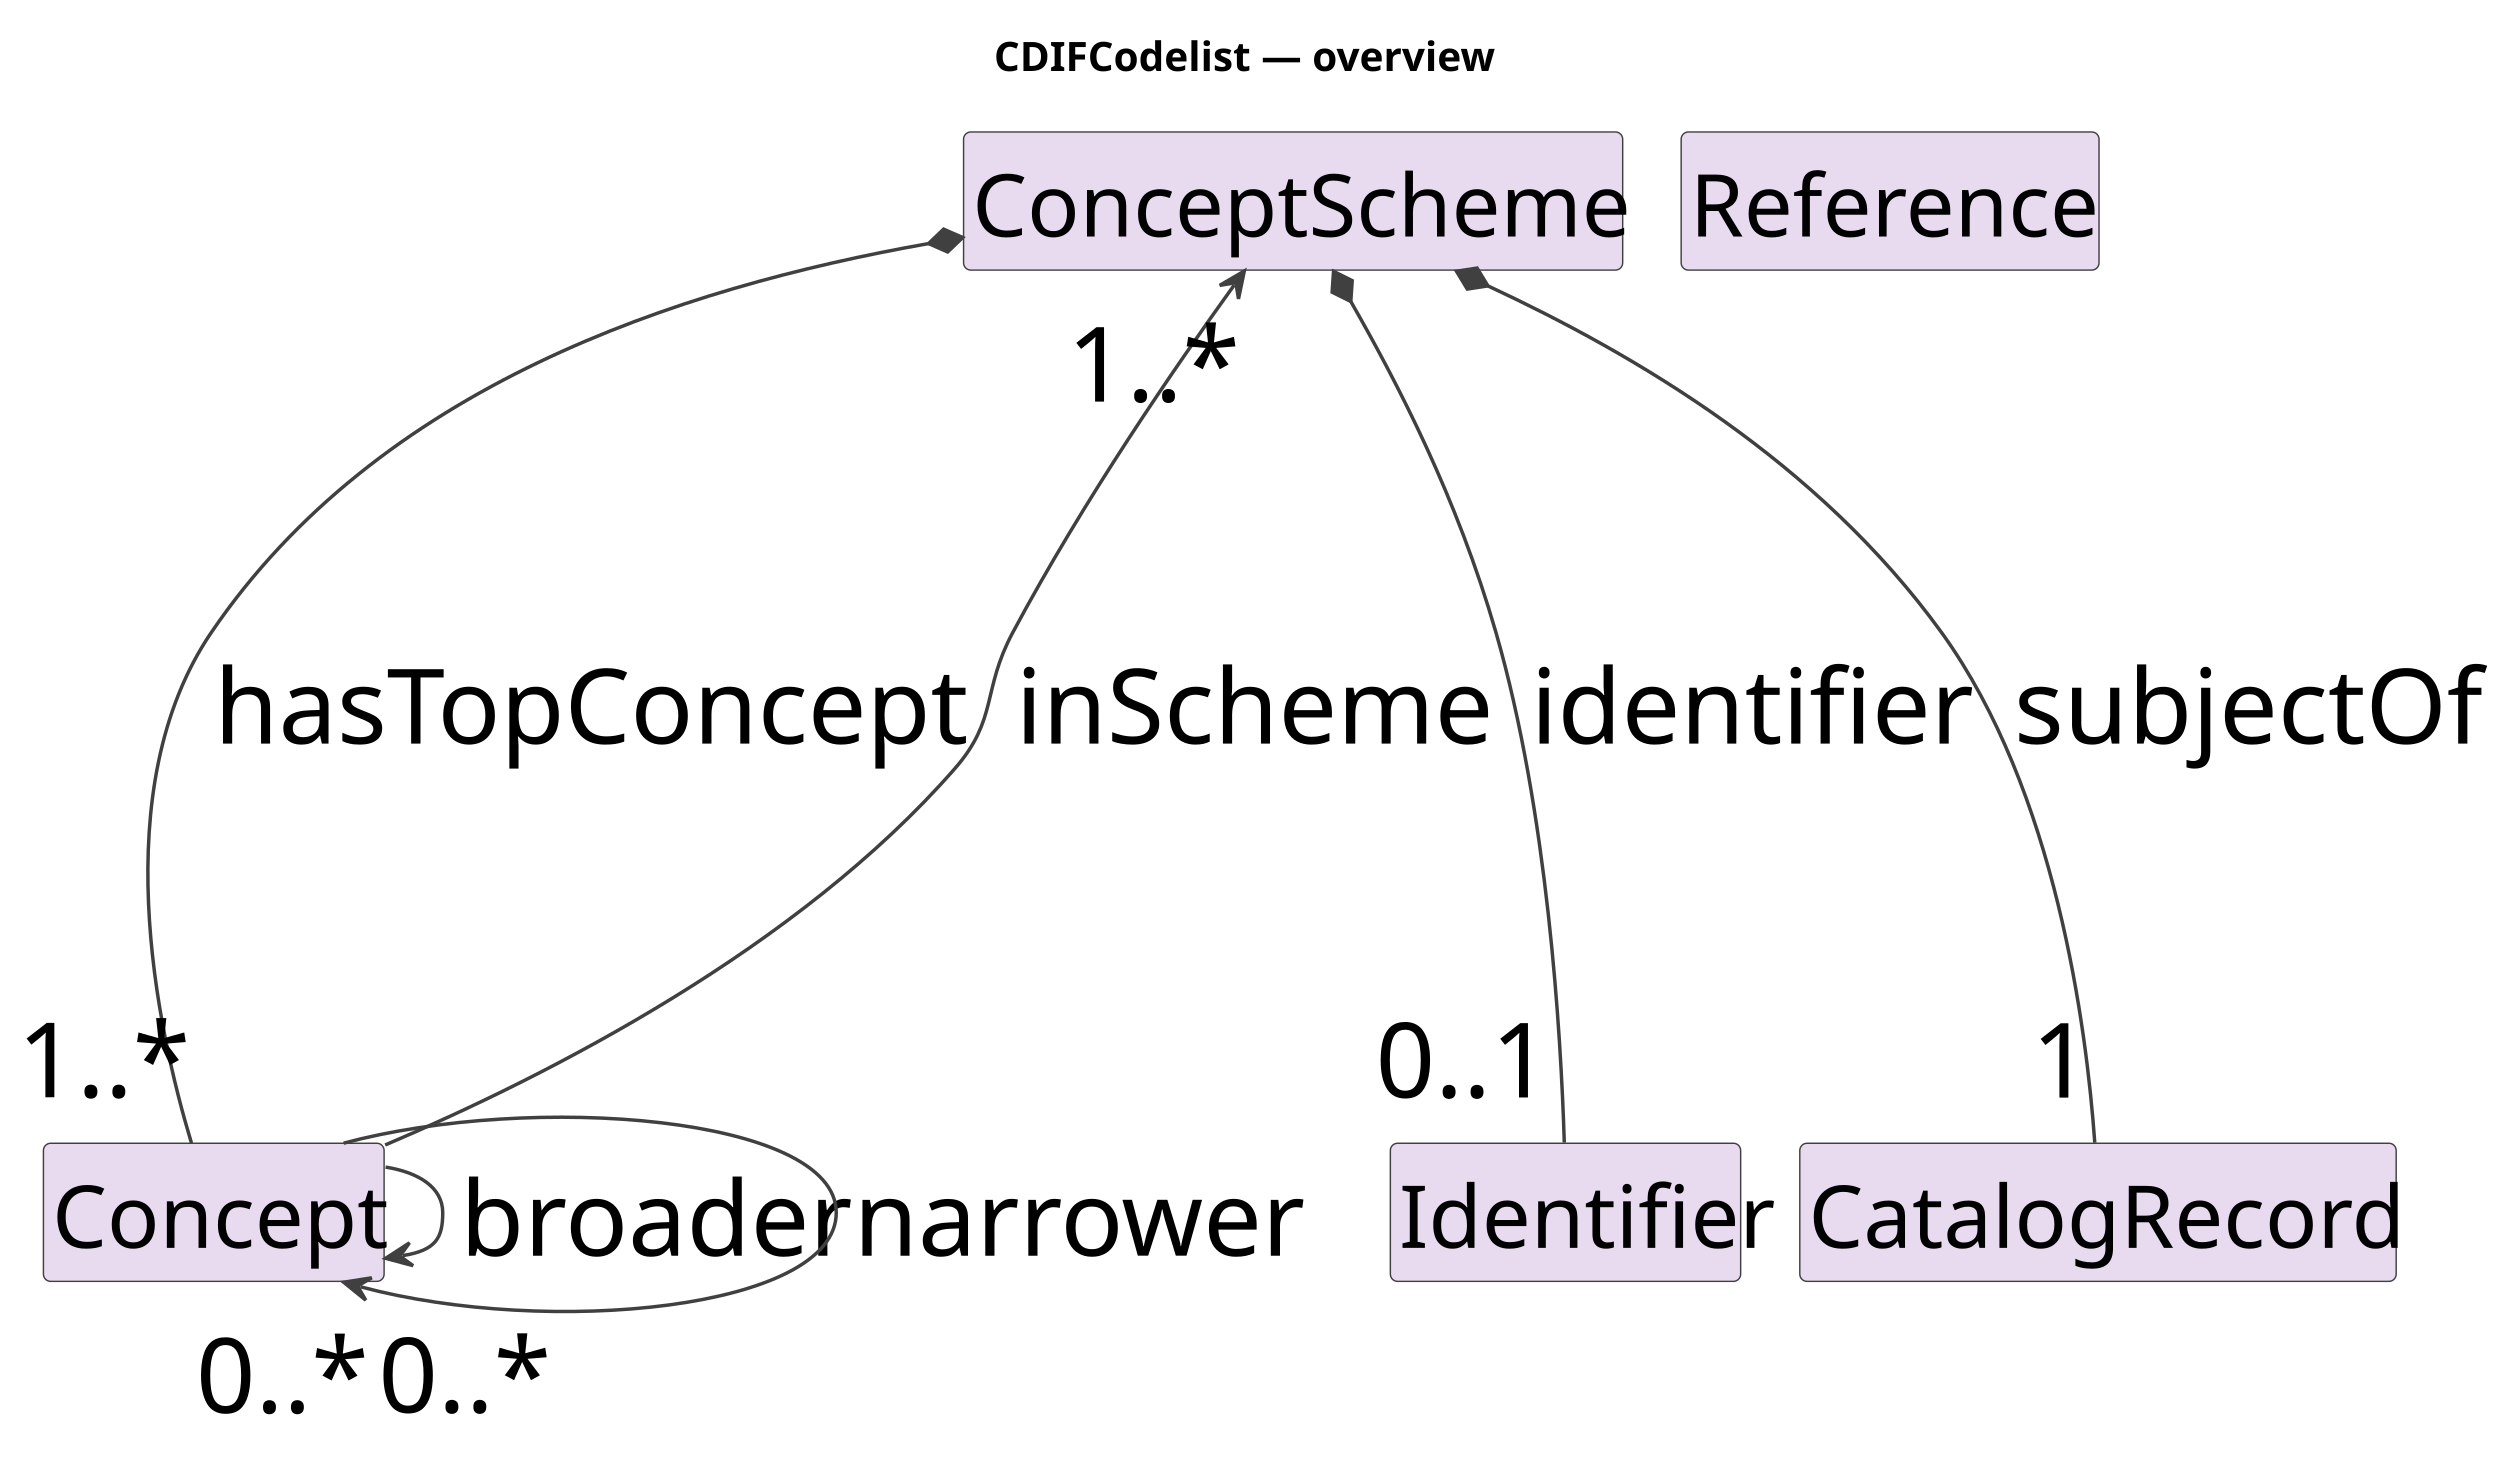
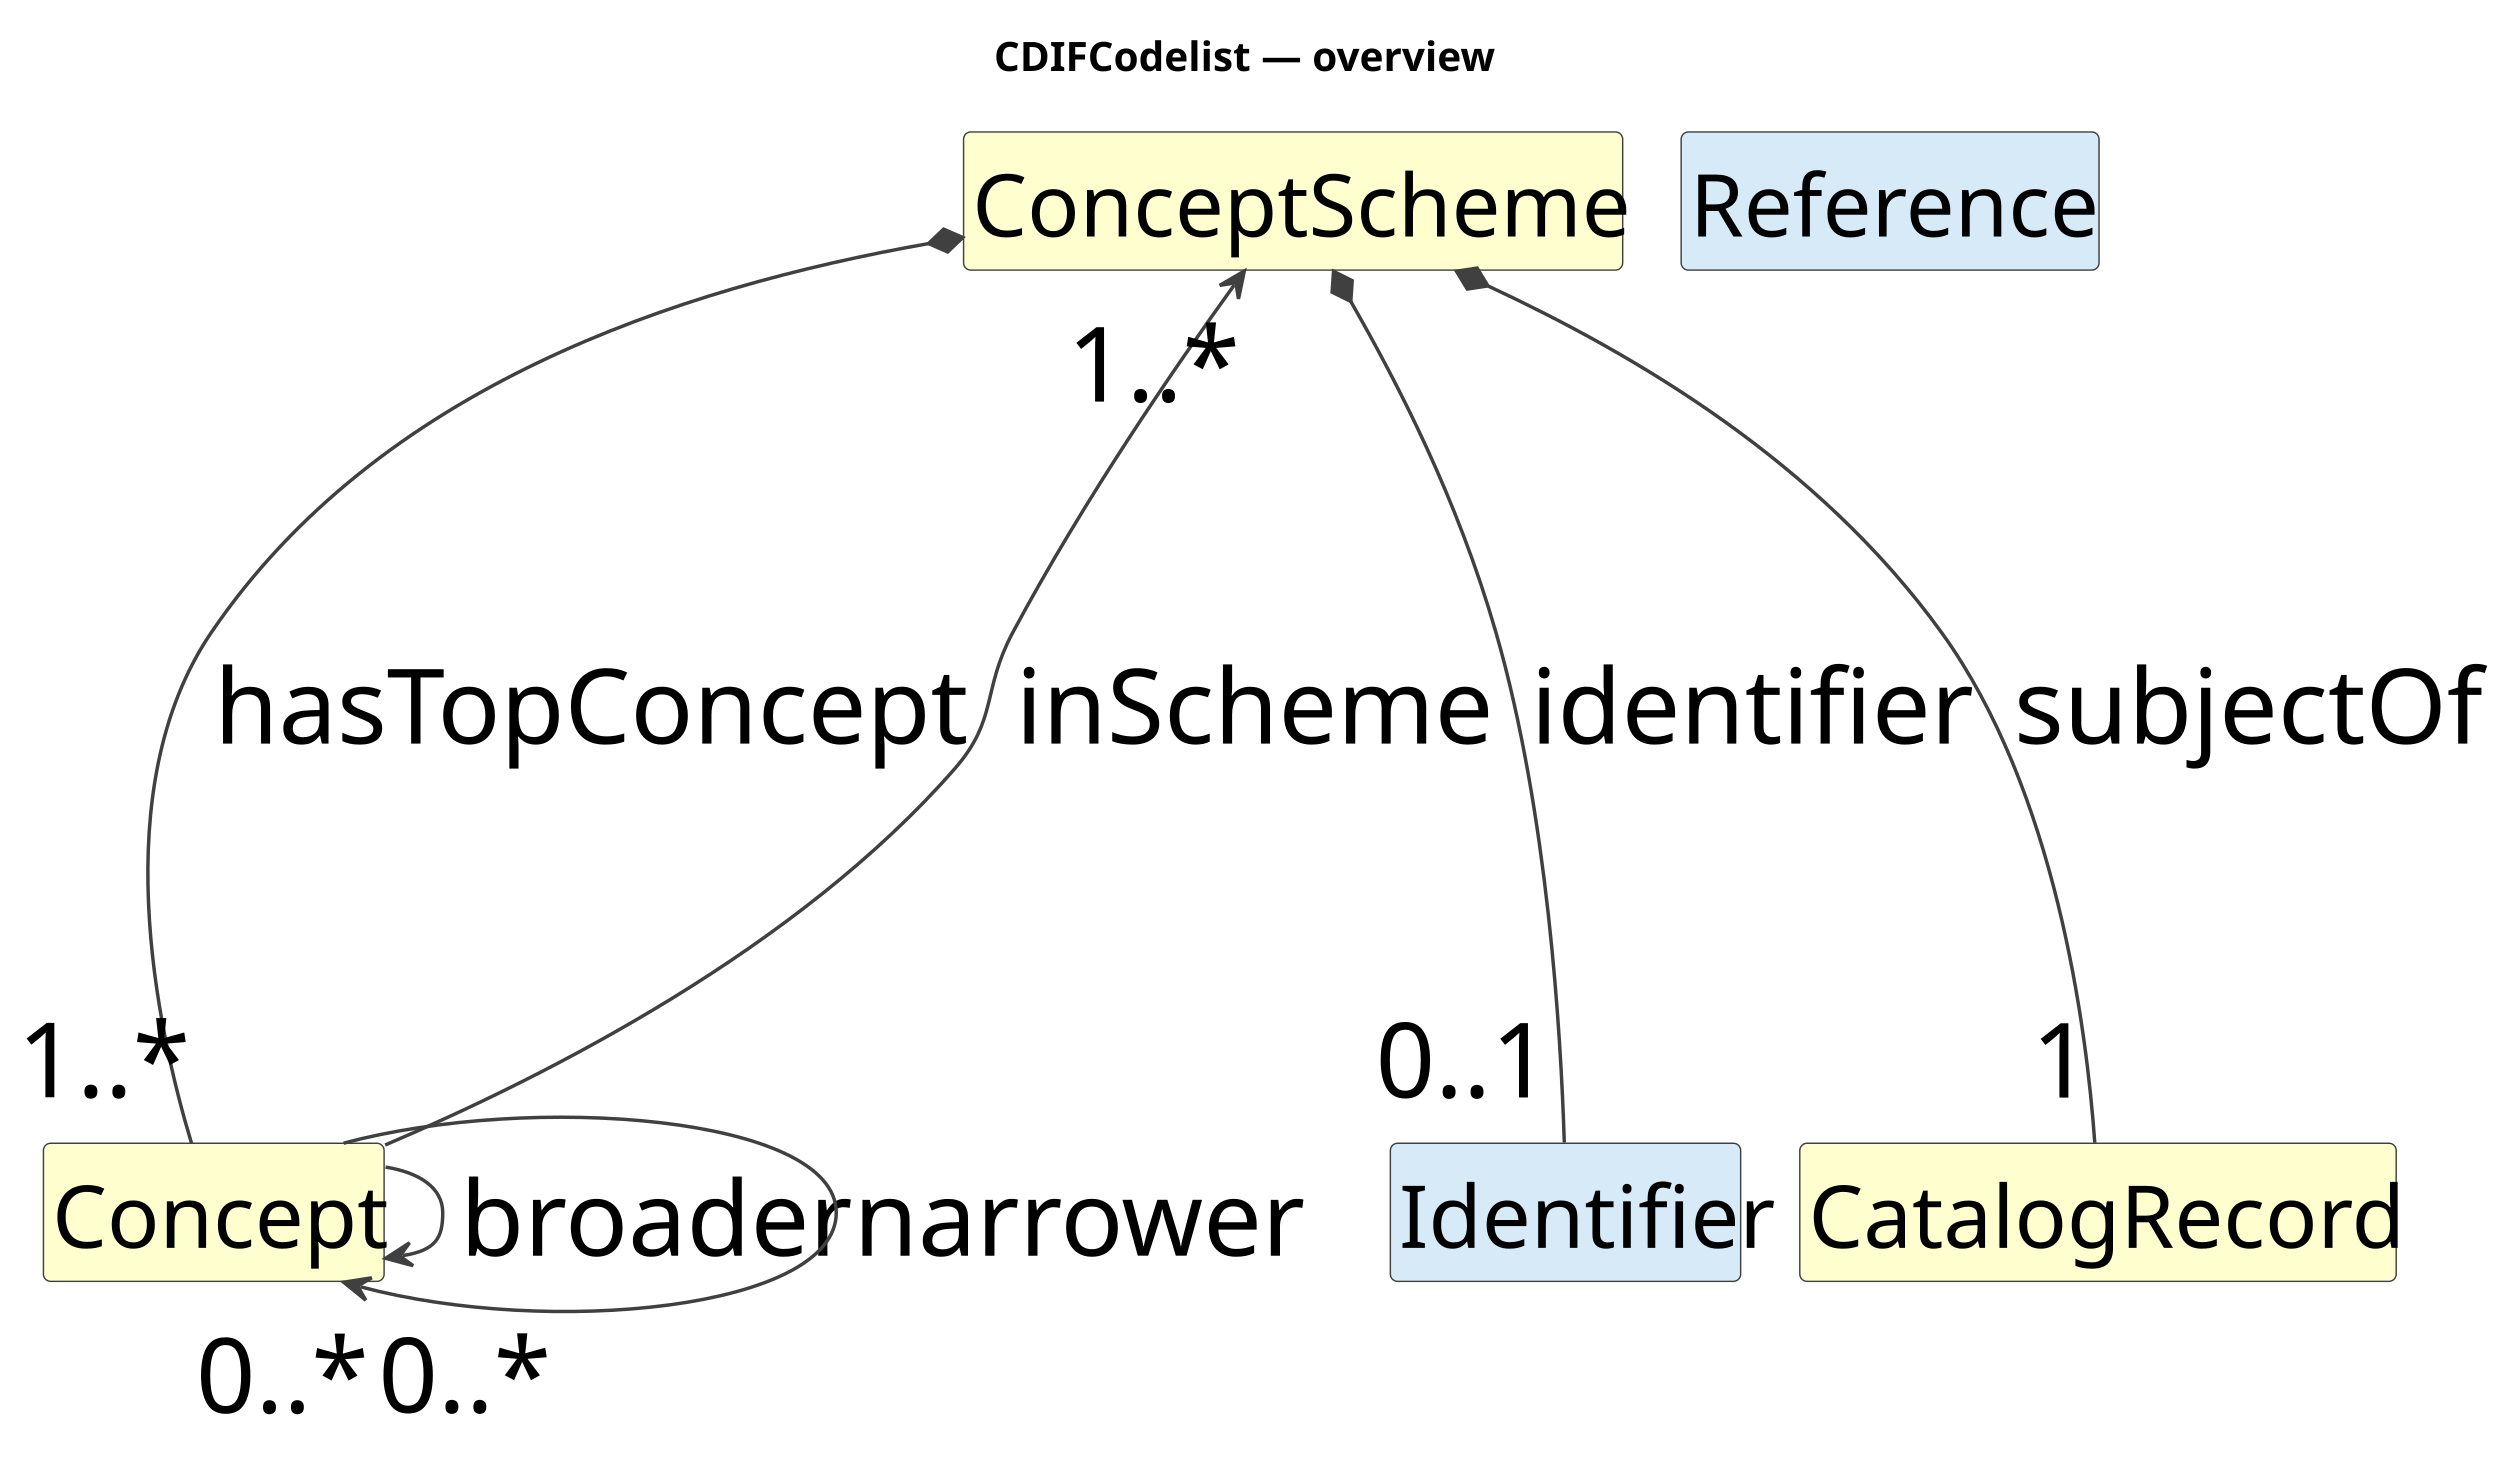
<svg xmlns="http://www.w3.org/2000/svg" contentStyleType="text/css" data-diagram-type="CLASS" height="504px" preserveAspectRatio="none" style="width:864px;height:504px;background:#FFFFFF;" version="1.1" viewBox="0 0 864 504" width="864px" zoomAndPan="magnify">
  <defs />
  <g>
    <g class="title" data-source-line="1">
      <text fill="#000000" font-family="sans-serif" font-size="14" font-weight="700" lengthAdjust="spacing" textLength="170.03" x="343.523" y="24.533">CDIFCodelist — overview</text>
    </g>
    <g class="entity" data-qualified-name="ConceptScheme" data-source-line="16" id="ent0002">
-       <rect fill="#E8DAEF" height="47.734" rx="2.5" ry="2.5" style="stroke:#404040;stroke-width:0.5;" width="227.792" x="333.008" y="45.609" />
+       <rect fill="#FEFECE" height="47.734" rx="2.5" ry="2.5" style="stroke:#404040;stroke-width:0.5;" width="227.792" x="333.008" y="45.609" />
      <text fill="#000000" font-family="sans-serif" font-size="30" lengthAdjust="spacing" textLength="221.792" x="336.008" y="81.752">ConceptScheme</text>
    </g>
    <g class="entity" data-qualified-name="Concept" data-source-line="17" id="ent0003">
-       <rect fill="#E8DAEF" height="47.734" rx="2.5" ry="2.5" style="stroke:#404040;stroke-width:0.5;" width="117.738" x="15.008" y="395.109" />
+       <rect fill="#FEFECE" height="47.734" rx="2.5" ry="2.5" style="stroke:#404040;stroke-width:0.5;" width="117.738" x="15.008" y="395.109" />
      <text fill="#000000" font-family="sans-serif" font-size="30" lengthAdjust="spacing" textLength="111.738" x="18.008" y="431.252">Concept</text>
    </g>
    <g class="entity" data-qualified-name="Identifier" data-source-line="18" id="ent0004">
-       <rect fill="#E8DAEF" height="47.734" rx="2.5" ry="2.5" style="stroke:#404040;stroke-width:0.5;" width="121.064" x="480.508" y="395.109" />
+       <rect fill="#D6EAF8" height="47.734" rx="2.5" ry="2.5" style="stroke:#404040;stroke-width:0.5;" width="121.064" x="480.508" y="395.109" />
      <text fill="#000000" font-family="sans-serif" font-size="30" lengthAdjust="spacing" textLength="115.064" x="483.508" y="431.252">Identifier</text>
    </g>
    <g class="entity" data-qualified-name="CatalogRecord" data-source-line="19" id="ent0005">
-       <rect fill="#E8DAEF" height="47.734" rx="2.5" ry="2.5" style="stroke:#404040;stroke-width:0.5;" width="206.112" x="622.008" y="395.109" />
+       <rect fill="#FEFECE" height="47.734" rx="2.5" ry="2.5" style="stroke:#404040;stroke-width:0.5;" width="206.112" x="622.008" y="395.109" />
      <text fill="#000000" font-family="sans-serif" font-size="30" lengthAdjust="spacing" textLength="200.112" x="625.008" y="431.252">CatalogRecord</text>
    </g>
    <g class="entity" data-qualified-name="Reference" data-source-line="20" id="ent0006">
-       <rect fill="#E8DAEF" height="47.734" rx="2.5" ry="2.5" style="stroke:#404040;stroke-width:0.5;" width="144.413" x="581.008" y="45.609" />
+       <rect fill="#D6EAF8" height="47.734" rx="2.5" ry="2.5" style="stroke:#404040;stroke-width:0.5;" width="144.413" x="581.008" y="45.609" />
      <text fill="#000000" font-family="sans-serif" font-size="30" lengthAdjust="spacing" textLength="138.413" x="584.008" y="81.752">Reference</text>
    </g>
    <g class="link" data-entity-1="ent0002" data-entity-2="ent0005" data-link-type="composition" data-source-line="21" id="lnk7">
      <path codeLine="21" d="M514.224,98.809 C565.434,122.679 628.428,159.669 671.008,218.609 C710.508,273.289 721.118,355.259 723.958,394.939" fill="none" id="ConceptScheme-backto-CatalogRecord" style="stroke:#404040;stroke-width:1.2;" />
      <polygon fill="#404040" points="503.348,93.739,507.096,99.9,514.224,98.809,510.476,92.649,503.348,93.739" style="stroke:#404040;stroke-width:1.2;" />
      <text fill="#000000" font-family="sans-serif" font-size="36" lengthAdjust="spacing" textLength="152.068" x="696.008" y="256.981">subjectOf</text>
      <text fill="#000000" font-family="sans-serif" font-size="36" lengthAdjust="spacing" textLength="20.021" x="702.051" y="379.336">1</text>
    </g>
    <g class="link" data-entity-1="ent0002" data-entity-2="ent0004" data-link-type="composition" data-source-line="22" id="lnk8">
      <path codeLine="22" d="M466.836,104.19 C483.106,132.57 503.618,172.189 517.008,218.609 C534.888,280.619 539.458,357.199 540.618,394.899" fill="none" id="ConceptScheme-backto-Identifier" style="stroke:#404040;stroke-width:1.2;" />
      <polygon fill="#404040" points="460.868,93.779,460.382,100.974,466.836,104.19,467.322,96.995,460.868,93.779" style="stroke:#404040;stroke-width:1.2;" />
      <text fill="#000000" font-family="sans-serif" font-size="36" lengthAdjust="spacing" textLength="136.072" x="529.008" y="256.981">identifier</text>
      <text fill="#000000" font-family="sans-serif" font-size="36" lengthAdjust="spacing" textLength="60.047" x="475.393" y="379.289">0..1</text>
    </g>
    <g class="link" data-entity-1="ent0002" data-entity-2="ent0003" data-link-type="composition" data-source-line="23" id="lnk9">
      <path codeLine="23" d="M320.901,84.179 C233.641,99.609 130.708,133.719 73.008,218.609 C36.298,272.609 54.188,355.249 66.178,395.079" fill="none" id="ConceptScheme-backto-Concept" style="stroke:#404040;stroke-width:1.2;" />
      <polygon fill="#404040" points="332.718,82.089,326.113,79.195,320.901,84.179,327.506,87.073,332.718,82.089" style="stroke:#404040;stroke-width:1.2;" />
      <text fill="#000000" font-family="sans-serif" font-size="36" lengthAdjust="spacing" textLength="254.162" x="74.008" y="256.981">hasTopConcept</text>
      <text fill="#000000" font-family="sans-serif" font-size="36" lengthAdjust="spacing" textLength="54.035" x="6" y="379.211">1..*</text>
    </g>
    <g class="link" data-entity-1="ent0003" data-entity-2="ent0002" data-link-type="dependency" data-source-line="24" id="lnk10">
      <path codeLine="24" d="M133.108,395.709 C190.248,371.389 275.898,327.569 330.008,265.609 C344.938,248.519 339.298,238.629 350.008,218.609 C374.718,172.429 406.03,126.977 426.53,98.527" fill="none" id="Concept-to-ConceptScheme" style="stroke:#404040;stroke-width:1.2;" />
      <polygon fill="#404040" points="430.038,93.659,421.531,98.623,427.115,97.716,428.022,103.3,430.038,93.659" style="stroke:#404040;stroke-width:1.2;" />
      <text fill="#000000" font-family="sans-serif" font-size="36" lengthAdjust="spacing" textLength="160.084" x="351.008" y="256.981">inScheme</text>
      <text fill="#000000" font-family="sans-serif" font-size="36" lengthAdjust="spacing" textLength="54.035" x="368.775" y="138.786">1..*</text>
    </g>
    <g class="link" data-entity-1="ent0003" data-entity-2="ent0003" data-link-type="dependency" data-source-line="25" id="lnk11">
      <path codeLine="25" d="M133.258,403.349 C144.808,405.179 153.008,410.429 153.008,419.109 C153.008,427.789 150.734,432.11 139.184,433.94" fill="none" id="Concept-to-Concept" style="stroke:#404040;stroke-width:1.2;" />
      <polygon fill="#404040" points="133.258,434.879,142.773,437.422,138.196,434.097,141.521,429.52,133.258,434.879" style="stroke:#404040;stroke-width:1.2;" />
      <text fill="#000000" font-family="sans-serif" font-size="36" lengthAdjust="spacing" textLength="124.084" x="159.008" y="433.981">broader</text>
      <text fill="#000000" font-family="sans-serif" font-size="36" lengthAdjust="spacing" textLength="54.035" x="130.76" y="488.15">0..*</text>
    </g>
    <g class="link" data-entity-1="ent0003" data-entity-2="ent0003" data-link-type="dependency" data-source-line="26" id="lnk12">
      <path codeLine="26" d="M118.748,395.089 C183.678,377.629 289.008,385.639 289.008,419.109 C289.008,452.589 189.472,462.158 124.542,444.697" fill="none" id="Concept-to-Concept-1" style="stroke:#404040;stroke-width:1.2;" />
      <polygon fill="#404040" points="118.748,443.139,126.4,449.339,123.576,444.438,128.478,441.614,118.748,443.139" style="stroke:#404040;stroke-width:1.2;" />
      <text fill="#000000" font-family="sans-serif" font-size="36" lengthAdjust="spacing" textLength="142.049" x="295.008" y="433.981">narrower</text>
      <text fill="#000000" font-family="sans-serif" font-size="36" lengthAdjust="spacing" textLength="54.035" x="67.71" y="488.262">0..*</text>
    </g>
  </g>
</svg>
